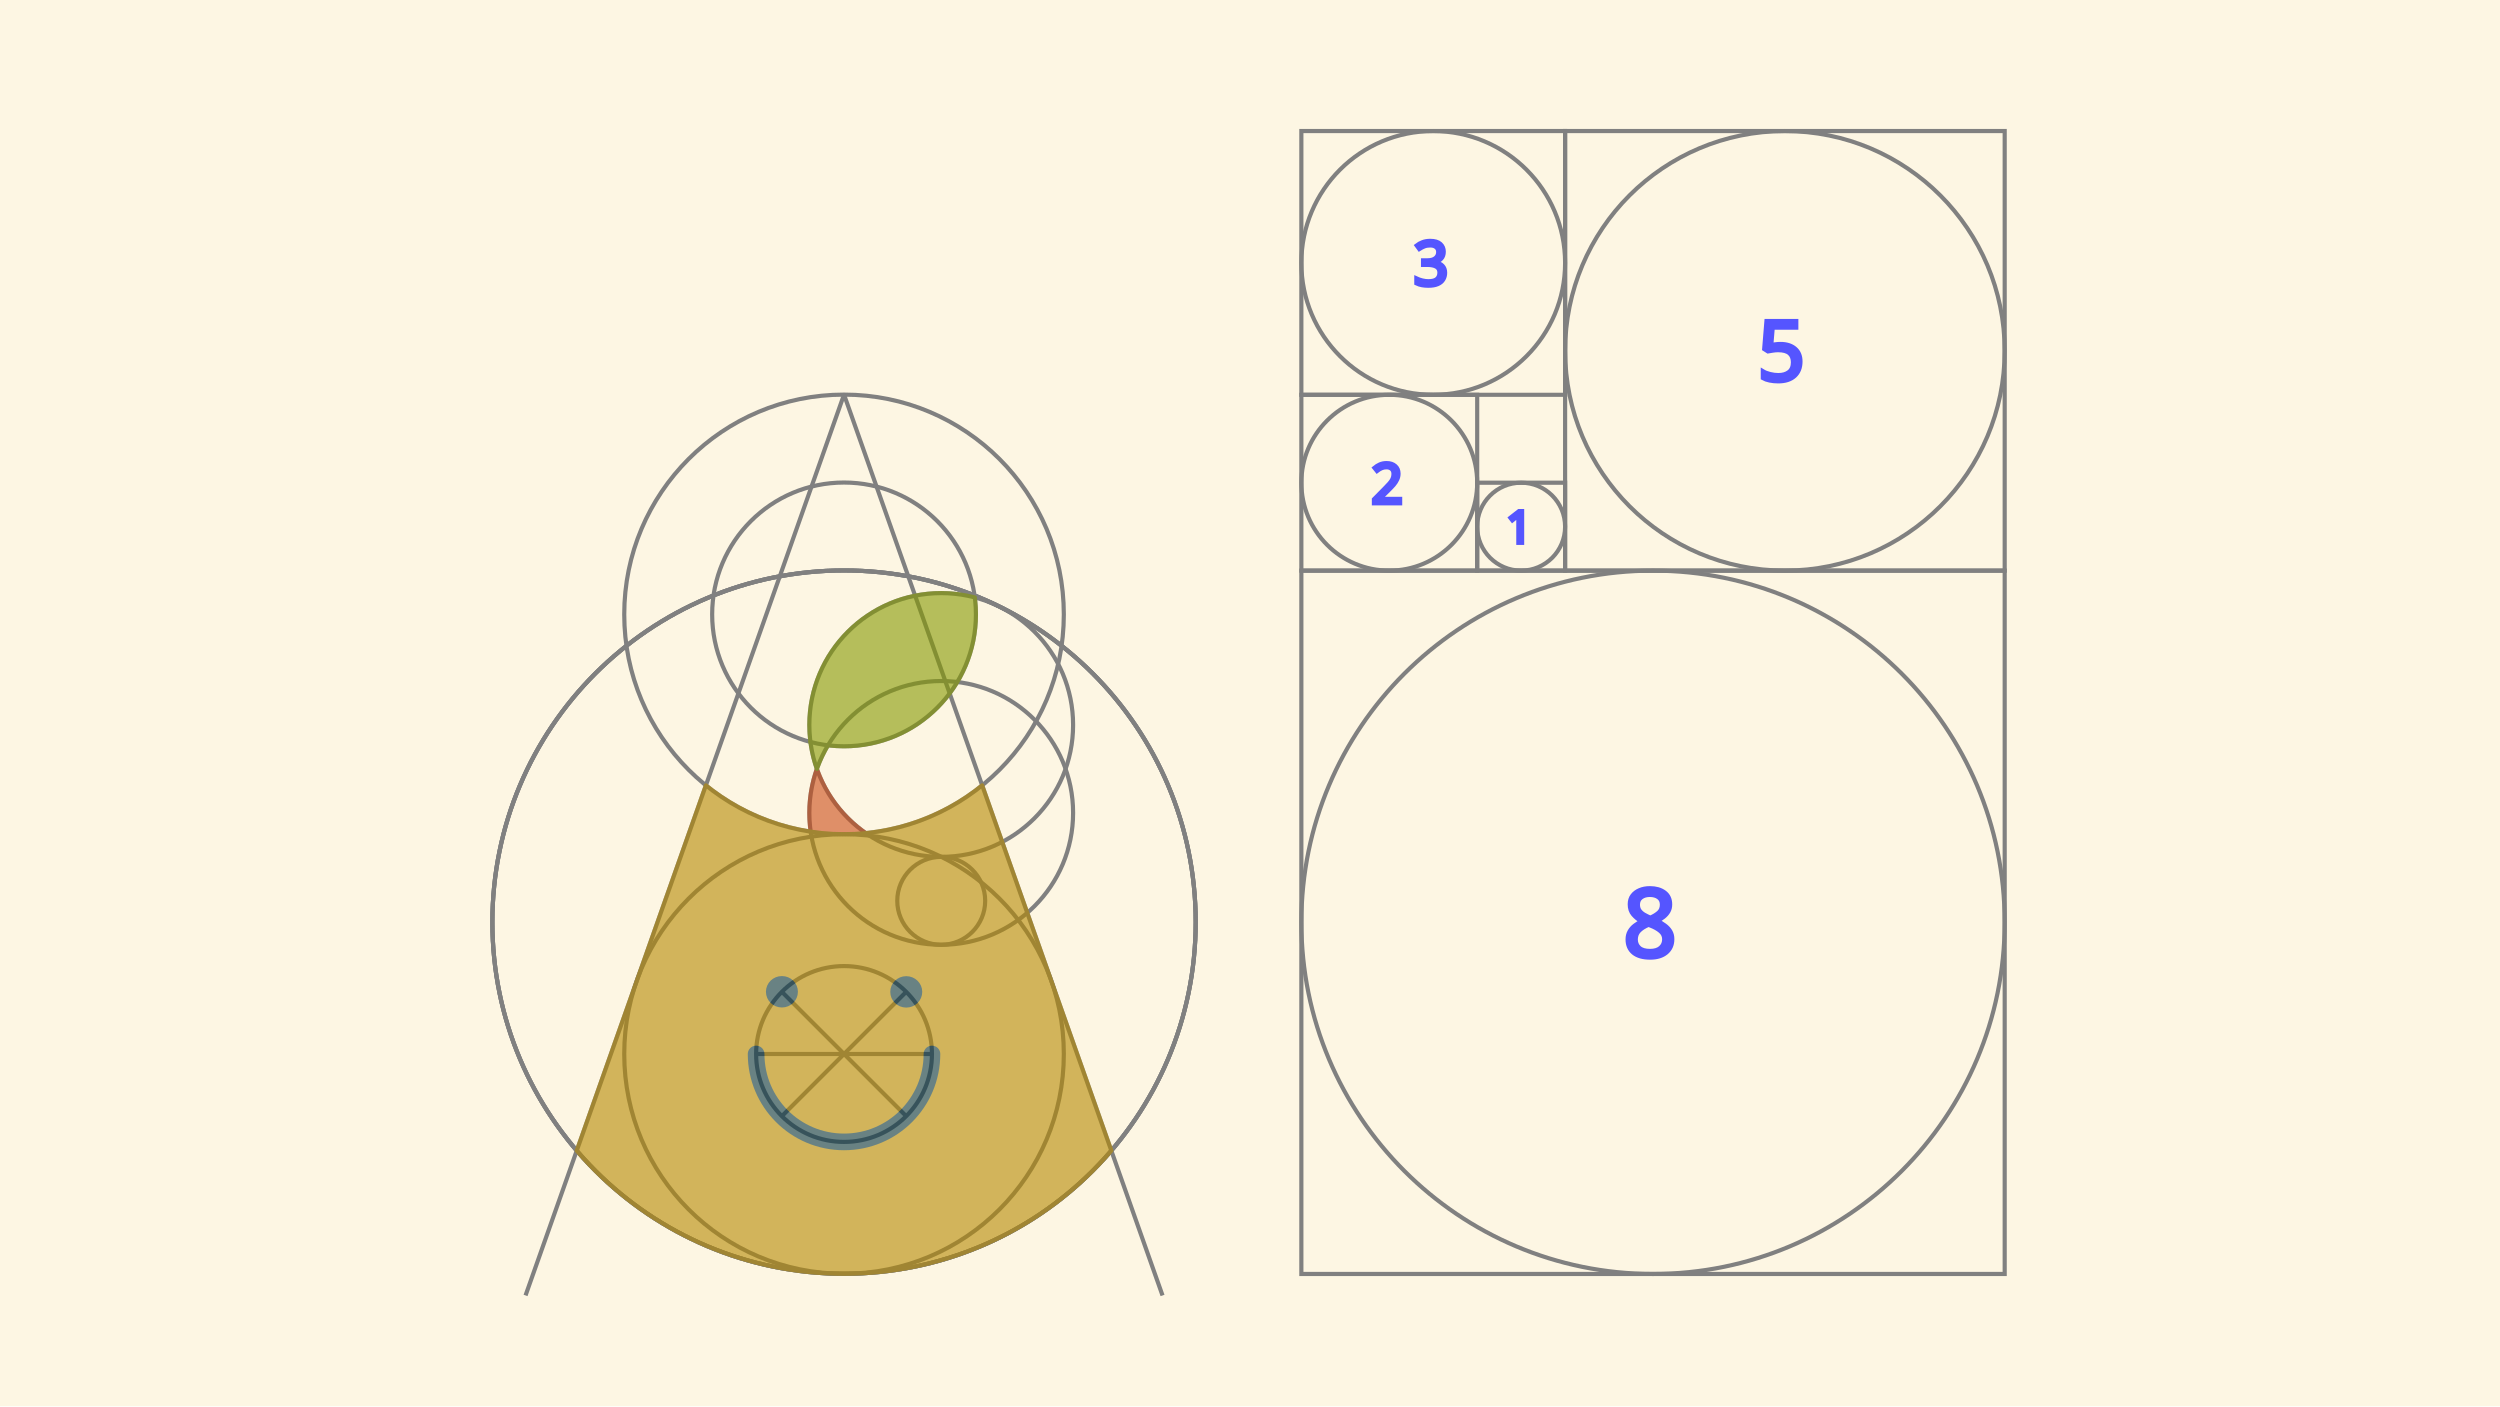
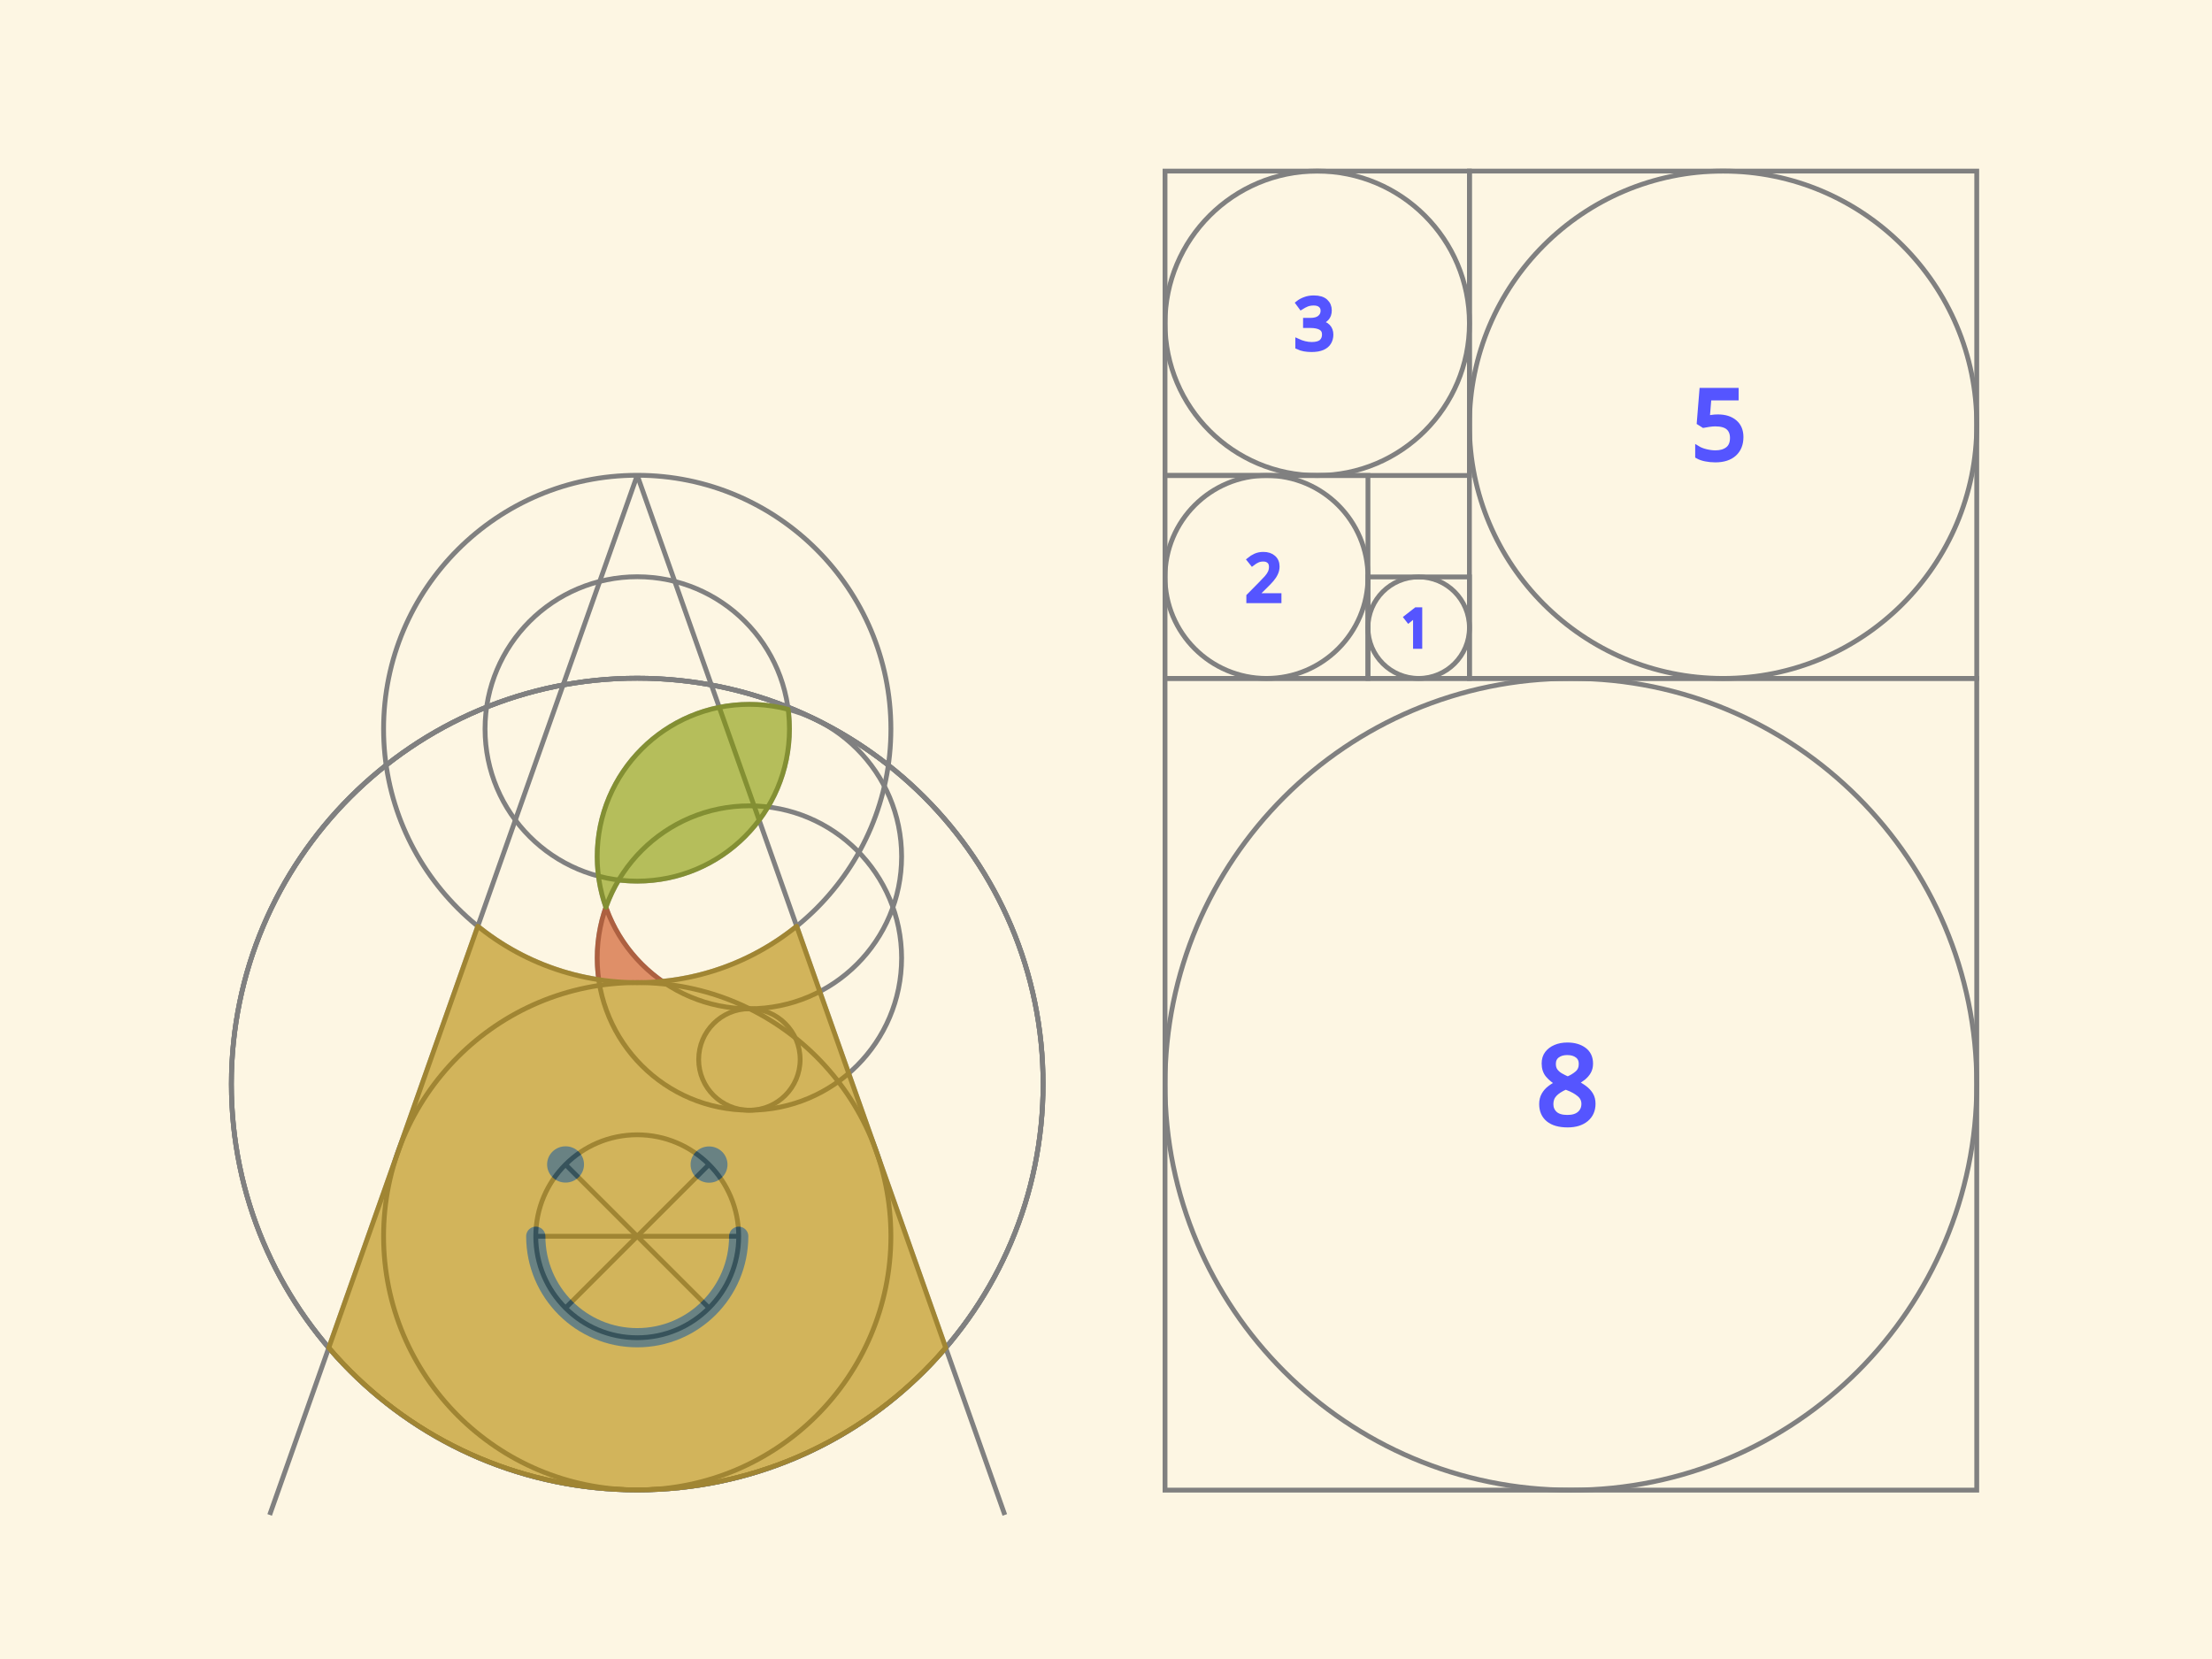
- <svg xmlns="http://www.w3.org/2000/svg" viewBox="0 0 600 337.5" version="1.1" id="svg28" width="600" height="337.5">
+ <svg xmlns="http://www.w3.org/2000/svg" viewBox="0 0 460 345" version="1.1" id="svg28" width="460" height="345">
  <defs id="defs2">
    <rect x="454.736" y="196.436" width="17.041" height="18.213" id="rect8" />
    <rect x="452.714" y="199.979" width="14.916" height="14.916" id="rect6" />
    <rect x="296.101" y="265.717" width="26.24" height="22.926" id="rect1" />
    <linearGradient id="linearGradient2983">
      <stop id="stop2981" offset="0" style="stop-color:#333333;stop-opacity:1;" />
    </linearGradient>
    <rect x="296.101" y="265.717" width="26.24" height="22.926" id="rect1-8" />
    <rect x="296.101" y="265.717" width="26.24" height="22.926" id="rect1-6" />
  </defs>
-   <g id="layer4" style="display:inline;opacity:1" transform="matrix(1.559921,0,0,1.128234,158.1811,-72.97756)">
-     <rect style="display:inline;opacity:1;fill:#fdf6e3;fill-opacity:1;stroke:none;stroke-width:0.848;stroke-linecap:round" id="rect992" width="384.635" height="299.14" x="-101.403" y="64.683" />
+   <g id="layer4" style="display:inline;opacity:1" transform="matrix(1.559921,0,0,1.128234,88.13078,-68.84772)">
+     <rect style="display:inline;opacity:1;fill:#fdf6e3;fill-opacity:1;stroke:none;stroke-width:0.751;stroke-linecap:round" id="rect992" width="294.887" height="305.788" x="-56.497" y="61.023" />
  </g>
-   <text xml:space="preserve" style="font-style:normal;font-variant:normal;font-weight:normal;font-stretch:normal;font-size:13.333px;font-family:sans-serif;-inkscape-font-specification:'sans-serif, Normal';font-variant-ligatures:normal;font-variant-caps:normal;font-variant-numeric:normal;font-variant-east-asian:normal;display:inline;opacity:1;fill:#5555ff;stroke:#5555ff;stroke-width:1;stroke-opacity:1" x="329.097" y="120.799" id="text18">
-     <tspan id="tspan18" style="font-style:normal;font-variant:normal;font-weight:normal;font-stretch:normal;font-size:13.333px;font-family:sans-serif;-inkscape-font-specification:'sans-serif, Normal';font-variant-ligatures:normal;font-variant-caps:normal;font-variant-numeric:normal;font-variant-east-asian:normal;stroke-width:1" x="329.097" y="120.799">2</tspan>
+   <text xml:space="preserve" style="font-style:normal;font-variant:normal;font-weight:normal;font-stretch:normal;font-size:13.333px;font-family:sans-serif;-inkscape-font-specification:'sans-serif, Normal';font-variant-ligatures:normal;font-variant-caps:normal;font-variant-numeric:normal;font-variant-east-asian:normal;display:inline;opacity:1;fill:#5555ff;stroke:#5555ff;stroke-width:1;stroke-opacity:1" x="259.046" y="124.928" id="text18">
+     <tspan id="tspan18" style="font-style:normal;font-variant:normal;font-weight:normal;font-stretch:normal;font-size:13.333px;font-family:sans-serif;-inkscape-font-specification:'sans-serif, Normal';font-variant-ligatures:normal;font-variant-caps:normal;font-variant-numeric:normal;font-variant-east-asian:normal;stroke-width:1" x="259.046" y="124.928">2</tspan>
  </text>
-   <text xml:space="preserve" style="font-style:normal;font-variant:normal;font-weight:normal;font-stretch:normal;font-size:14.667px;font-family:sans-serif;-inkscape-font-specification:'sans-serif, Normal';font-variant-ligatures:normal;font-variant-caps:normal;font-variant-numeric:normal;font-variant-east-asian:normal;display:inline;opacity:1;fill:#5555ff;stroke:#5555ff;stroke-width:1;stroke-opacity:1" x="339.267" y="68.432" id="text20">
-     <tspan id="tspan20" style="stroke-width:1" x="339.267" y="68.432">3</tspan>
+   <text xml:space="preserve" style="font-style:normal;font-variant:normal;font-weight:normal;font-stretch:normal;font-size:14.667px;font-family:sans-serif;-inkscape-font-specification:'sans-serif, Normal';font-variant-ligatures:normal;font-variant-caps:normal;font-variant-numeric:normal;font-variant-east-asian:normal;display:inline;opacity:1;fill:#5555ff;stroke:#5555ff;stroke-width:1;stroke-opacity:1" x="269.217" y="72.562" id="text20">
+     <tspan id="tspan20" style="stroke-width:1" x="269.217" y="72.562">3</tspan>
  </text>
-   <text xml:space="preserve" style="font-style:normal;font-variant:normal;font-weight:normal;font-stretch:normal;font-size:20px;font-family:sans-serif;-inkscape-font-specification:'sans-serif, Normal';font-variant-ligatures:normal;font-variant-caps:normal;font-variant-numeric:normal;font-variant-east-asian:normal;display:inline;opacity:1;fill:#5555ff;stroke:#5555ff;stroke-width:1;stroke-opacity:1" x="421.813" y="91.32" id="text22">
-     <tspan id="tspan22" style="stroke-width:1" x="421.813" y="91.32">5</tspan>
+   <text xml:space="preserve" style="font-style:normal;font-variant:normal;font-weight:normal;font-stretch:normal;font-size:20px;font-family:sans-serif;-inkscape-font-specification:'sans-serif, Normal';font-variant-ligatures:normal;font-variant-caps:normal;font-variant-numeric:normal;font-variant-east-asian:normal;display:inline;opacity:1;fill:#5555ff;stroke:#5555ff;stroke-width:1;stroke-opacity:1" x="351.763" y="95.45" id="text22">
+     <tspan id="tspan22" style="stroke-width:1" x="351.763" y="95.45">5</tspan>
  </text>
-   <text xml:space="preserve" style="font-style:normal;font-variant:normal;font-weight:normal;font-stretch:normal;font-size:22.667px;font-family:sans-serif;-inkscape-font-specification:'sans-serif, Normal';font-variant-ligatures:normal;font-variant-caps:normal;font-variant-numeric:normal;font-variant-east-asian:normal;display:inline;opacity:1;fill:#5555ff;stroke:#5555ff;stroke-width:1;stroke-opacity:1" x="389.521" y="229.59" id="text27">
-     <tspan style="stroke-width:1" x="389.521" y="229.59" id="tspan28">8</tspan>
+   <text xml:space="preserve" style="font-style:normal;font-variant:normal;font-weight:normal;font-stretch:normal;font-size:22.667px;font-family:sans-serif;-inkscape-font-specification:'sans-serif, Normal';font-variant-ligatures:normal;font-variant-caps:normal;font-variant-numeric:normal;font-variant-east-asian:normal;display:inline;opacity:1;fill:#5555ff;stroke:#5555ff;stroke-width:1;stroke-opacity:1" x="319.471" y="233.72" id="text27">
+     <tspan style="stroke-width:1" x="319.471" y="233.72" id="tspan28">8</tspan>
  </text>
-   <text xml:space="preserve" style="font-style:normal;font-variant:normal;font-weight:normal;font-stretch:normal;font-size:10.667px;font-family:sans-serif;-inkscape-font-specification:'sans-serif, Normal';font-variant-ligatures:normal;font-variant-caps:normal;font-variant-numeric:normal;font-variant-east-asian:normal;display:inline;opacity:1;fill:#5555ff;stroke:#5555ff;stroke-width:1;stroke-opacity:1" x="361.529" y="130.29" id="text30">
-     <tspan id="tspan30" style="font-style:normal;font-variant:normal;font-weight:normal;font-stretch:normal;font-size:10.667px;font-family:sans-serif;-inkscape-font-specification:'sans-serif, Normal';font-variant-ligatures:normal;font-variant-caps:normal;font-variant-numeric:normal;font-variant-east-asian:normal;stroke-width:1" x="361.529" y="130.29">1</tspan>
+   <text xml:space="preserve" style="font-style:normal;font-variant:normal;font-weight:normal;font-stretch:normal;font-size:10.667px;font-family:sans-serif;-inkscape-font-specification:'sans-serif, Normal';font-variant-ligatures:normal;font-variant-caps:normal;font-variant-numeric:normal;font-variant-east-asian:normal;display:inline;opacity:1;fill:#5555ff;stroke:#5555ff;stroke-width:1;stroke-opacity:1" x="291.479" y="134.42" id="text30">
+     <tspan id="tspan30" style="font-style:normal;font-variant:normal;font-weight:normal;font-stretch:normal;font-size:10.667px;font-family:sans-serif;-inkscape-font-specification:'sans-serif, Normal';font-variant-ligatures:normal;font-variant-caps:normal;font-variant-numeric:normal;font-variant-east-asian:normal;stroke-width:1" x="291.479" y="134.42">1</tspan>
  </text>
-   <g id="g3035" style="display:inline;opacity:1" transform="translate(121.211,-3.526204)">
+   <g id="g3035" style="display:inline;opacity:1" transform="translate(51.16074,0.6036283)">
    <path style="display:inline;opacity:1;fill:none;stroke:#808080;stroke-width:1;stroke-linecap:round;stroke-miterlimit:4;stroke-dasharray:none;stroke-opacity:1" d="m 307.165,34.977 a 52.75,52.75 0 0 1 52.75,52.75 52.75,52.75 0 0 1 -52.75,52.75 52.75,52.75 0 0 1 -52.75,-52.75 52.75,52.75 0 0 1 52.75,-52.75" id="path109" />
    <path style="display:inline;opacity:1;fill:none;stroke:#808080;stroke-width:1;stroke-linecap:round;stroke-miterlimit:4;stroke-dasharray:none;stroke-opacity:1" d="M 254.415,140.477 V 34.977 h 105.5 V 140.477 Z" id="path107" />
    <path style="display:inline;opacity:1;fill:none;stroke:#808080;stroke-width:1;stroke-linecap:round;stroke-miterlimit:4;stroke-dasharray:none;stroke-opacity:1" d="m 243.865,119.376 a 10.55,10.55 0 0 1 10.55,10.55 10.55,10.55 0 0 1 -10.55,10.55 10.55,10.55 0 0 1 -10.55,-10.55 10.55,10.55 0 0 1 10.55,-10.55" id="path105" />
    <path style="display:inline;opacity:1;fill:none;stroke:#808080;stroke-width:1;stroke-linecap:round;stroke-miterlimit:4;stroke-dasharray:none;stroke-opacity:1" d="m 233.315,140.476 v -21.1 h 21.1 v 21.1 z" id="path103" />
    <path style="display:inline;opacity:1;fill:none;stroke:#808080;stroke-width:1;stroke-linecap:round;stroke-miterlimit:4;stroke-dasharray:none;stroke-opacity:1" d="m 275.515,140.477 a 84.4,84.4 0 0 1 84.4,84.4 84.4,84.4 0 0 1 -84.4,84.4 84.4,84.4 0 0 1 -84.4,-84.4 84.4,84.4 0 0 1 84.4,-84.4" id="path101" />
    <path style="display:inline;opacity:1;fill:none;stroke:#808080;stroke-width:1;stroke-linecap:round;stroke-miterlimit:4;stroke-dasharray:none;stroke-opacity:1" d="m 222.765,34.977 a 31.65,31.65 0 0 1 31.65,31.65 31.65,31.65 0 0 1 -31.65,31.65 31.65,31.65 0 0 1 -31.65,-31.65 31.65,31.65 0 0 1 31.65,-31.65" id="path99" />
    <path style="display:inline;opacity:1;fill:none;stroke:#808080;stroke-width:1;stroke-linecap:round;stroke-miterlimit:4;stroke-dasharray:none;stroke-opacity:1" d="M 212.215,98.277 A 21.1,21.1 0 0 1 233.315,119.377 21.1,21.1 0 0 1 212.215,140.477 21.1,21.1 0 0 1 191.115,119.377 21.1,21.1 0 0 1 212.215,98.277" id="path97" />
    <path style="display:inline;opacity:1;fill:none;stroke:#808080;stroke-width:1;stroke-linecap:round;stroke-miterlimit:4;stroke-dasharray:none;stroke-opacity:1" d="M 191.115,309.277 V 140.477 H 359.915 v 168.8 z" id="path95" />
    <path style="display:inline;opacity:1;fill:none;stroke:#808080;stroke-width:1;stroke-linecap:round;stroke-miterlimit:4;stroke-dasharray:none;stroke-opacity:1" d="m 191.115,98.277 v -63.3 h 63.3 v 63.3 z" id="path92" />
    <path style="display:inline;opacity:1;fill:none;stroke:#808080;stroke-width:1;stroke-linecap:round;stroke-miterlimit:4;stroke-dasharray:none;stroke-opacity:1" d="M 191.115,140.477 V 98.277 h 42.2 v 42.2 z" id="path973" />
  </g>
-   <g id="g997" style="display:inline" transform="translate(121.211,-3.526204)">
+   <g id="g997" style="display:inline" transform="translate(51.16074,0.6036283)">
    <ellipse style="display:inline;opacity:1;fill:none;stroke:#808080;stroke-width:1;stroke-linecap:round;stroke-miterlimit:4;stroke-dasharray:none;stroke-opacity:1" id="ellipse1129" cx="81.357" cy="224.834" rx="84.4" ry="84.4" />
    <ellipse style="display:inline;opacity:1;fill:none;stroke:#808080;stroke-width:1;stroke-linecap:round;stroke-miterlimit:4;stroke-dasharray:none;stroke-opacity:1" id="ellipse1132" cx="-81.357" cy="224.834" rx="84.4" ry="84.4" transform="scale(-1,1)" />
  </g>
-   <g id="layer14" style="display:inline;opacity:1" transform="translate(121.211,-3.526204)">
+   <g id="layer14" style="display:inline;opacity:1" transform="translate(51.16074,0.6036283)">
    <g id="layer11" style="display:inline;opacity:1">
      <ellipse ry="31.65" rx="31.65" cy="177.522" cx="104.683" id="ellipse1022" style="display:inline;opacity:1;fill:none;stroke:#808080;stroke-width:1;stroke-linecap:round;stroke-miterlimit:4;stroke-dasharray:none;stroke-opacity:1" />
      <path style="display:inline;opacity:1;fill:none;stroke:#808080;stroke-width:1;stroke-linecap:round;stroke-miterlimit:4;stroke-dasharray:none;stroke-opacity:1" d="m 104.683,209.172 a 10.55,10.55 0 0 1 10.55,10.55 10.55,10.55 0 0 1 -10.55,10.55 10.55,10.55 0 0 1 -10.55,-10.55 10.55,10.55 0 0 1 10.55,-10.55" id="path113" />
      <ellipse ry="31.65" rx="31.65" cy="198.622" cx="104.683" id="ellipse116" style="display:inline;opacity:1;fill:none;stroke:#808080;stroke-width:1;stroke-linecap:round;stroke-miterlimit:4;stroke-dasharray:none;stroke-opacity:1" />
    </g>
    <g id="layer6" style="display:inline;opacity:1">
      <ellipse ry="31.65" rx="31.65" cy="150.984" cx="81.357" id="ellipse1078" style="display:inline;opacity:1;fill:none;stroke:#808080;stroke-width:1;stroke-linecap:round;stroke-miterlimit:4;stroke-dasharray:none;stroke-opacity:1" />
    </g>
    <g id="layer7" style="display:inline;opacity:1">
      <ellipse style="display:inline;opacity:1;fill:none;stroke:#808080;stroke-width:1;stroke-linecap:round;stroke-miterlimit:4;stroke-dasharray:none;stroke-opacity:1" id="ellipse1002" cx="81.357" cy="224.834" rx="84.4" ry="84.4" />
      <ellipse style="display:inline;opacity:1;fill:none;stroke:#808080;stroke-width:1;stroke-linecap:round;stroke-miterlimit:4;stroke-dasharray:none;stroke-opacity:1" id="ellipse1004" cx="81.357" cy="256.484" rx="21.1" ry="21.1" />
      <path d="M 90.242,203.868" style="display:inline;opacity:1;fill:none;stroke:#808080;stroke-width:1;stroke-linecap:round;stroke-miterlimit:4;stroke-dasharray:none;stroke-opacity:1" id="path1008" />
      <path id="path1010" d="M 69.065,203.705" style="display:inline;opacity:1;fill:none;stroke:#808080;stroke-width:1;stroke-linecap:round;stroke-miterlimit:4;stroke-dasharray:none;stroke-opacity:1" />
      <path id="path1020" style="display:inline;opacity:1;fill:none;stroke:#808080;stroke-width:1px;stroke-linecap:butt;stroke-linejoin:miter;stroke-opacity:1" d="M 96.264,241.577 66.437,271.404" />
      <path id="path1198" style="display:inline;opacity:1;fill:none;stroke:#808080;stroke-width:1px;stroke-linecap:butt;stroke-linejoin:miter;stroke-opacity:1" d="m 66.444,241.571 29.833,29.833" />
      <path style="opacity:1;fill:none;stroke:#808080;stroke-width:1px;stroke-linecap:butt;stroke-linejoin:miter;stroke-opacity:1" d="M 60.257,256.484 H 102.457" id="path94" />
      <ellipse style="display:inline;opacity:1;fill:none;stroke:#808080;stroke-width:1;stroke-linecap:round;stroke-miterlimit:4;stroke-dasharray:none;stroke-opacity:1" id="ellipse1000" cx="81.357" cy="256.484" rx="52.75" ry="52.75" />
      <ellipse style="display:inline;opacity:1;fill:none;stroke:#808080;stroke-width:1;stroke-linecap:round;stroke-miterlimit:4;stroke-dasharray:none;stroke-opacity:1" id="ellipse94" cx="81.357" cy="150.984" rx="52.75" ry="52.75" />
      <path id="path1019" style="display:inline;opacity:1;fill:none;stroke:#808080;stroke-width:1px;stroke-linecap:butt;stroke-linejoin:miter;stroke-opacity:1" d="M 81.357,98.234 4.918,314.435" />
      <path id="path1022" style="display:inline;opacity:1;fill:none;stroke:#808080;stroke-width:1px;stroke-linecap:butt;stroke-linejoin:miter;stroke-opacity:1" d="M 81.357,98.234 157.795,314.435" />
    </g>
  </g>
-   <g id="layer2" style="display:inline;opacity:0.598" transform="translate(121.211,-3.526204)">
+   <g id="layer2" style="display:inline;opacity:0.598" transform="translate(51.16074,0.6036283)">
    <g id="g979" style="display:inline">
      <g id="layer12" style="display:inline;opacity:1">
        <path style="opacity:1;fill:#cb4b16;fill-opacity:1;stroke:none;stroke-width:3.6;stroke-linecap:round;stroke-miterlimit:4;stroke-dasharray:none;stroke-opacity:1" d="m 73.356,203.124 c -0.498,-4.568 -0.679,-9.561 1.487,-15.052 3.032,7.277 6.133,11.079 11.726,15.404 -4.621,0.258 -9.068,0.212 -13.214,-0.352 z" id="path1084" />
      </g>
      <g id="layer13" style="display:inline;opacity:1">
        <path id="path1104" style="display:inline;opacity:1;fill:none;stroke:#cb4b16;stroke-width:1;stroke-linecap:round;stroke-miterlimit:4;stroke-dasharray:none;stroke-opacity:1" d="M 86.57,203.477 A 31.65,31.65 0 0 1 74.843,188.073 m -1.488,15.053 a 31.65,31.65 0 0 1 -0.322,-4.504 31.65,31.65 0 0 1 1.81,-10.55 m 11.727,15.405 a 52.75,52.75 0 0 1 -5.213,0.258 52.75,52.75 0 0 1 -8.001,-0.61" />
      </g>
    </g>
    <g id="g1057" style="display:inline">
      <g id="layer8" style="display:inline">
        <path style="opacity:1;fill:#859900;fill-opacity:1;fill-rule:evenodd;stroke:none;stroke-width:1;stroke-linecap:round;stroke-linejoin:miter;stop-color:#000000" d="m 73.295,181.59 c -2.369,-23.044 17.23,-39.829 39.561,-35.003 2.909,25.798 -21.55,40.771 -39.561,35.003 z" id="path1200" />
        <path style="display:inline;opacity:1;fill:#859900;fill-opacity:1;stroke:none;stroke-width:3.6;stroke-linecap:round;stroke-miterlimit:4;stroke-dasharray:none;stroke-opacity:1" d="m 73.295,181.59 c 0.12,1.576 0.622,3.36 1.549,6.485 0.957,-1.764 1.83,-3.802 2.662,-5.676 -1.161,-0.164 -3.471,-0.598 -4.211,-0.809 z" id="path1086" />
      </g>
      <g id="layer9" style="display:inline">
        <path id="path162" style="display:inline;opacity:1;fill:none;stroke:#859900;stroke-width:1;stroke-linecap:round;stroke-miterlimit:4;stroke-dasharray:none;stroke-opacity:1" d="m 73.295,181.59 a 31.65,31.65 0 0 1 -0.263,-4.069 31.65,31.65 0 0 1 31.65,-31.65 31.65,31.65 0 0 1 8.06,1.043 m 0.002,4.1e-4 a 31.65,31.65 0 0 1 0.263,4.069 v 0 a 31.65,31.65 0 0 1 -31.65,31.65 31.65,31.65 0 0 1 -8.06,-1.043" />
        <path id="path1100" style="display:inline;opacity:1;fill:none;stroke:#859900;stroke-width:1;stroke-linecap:round;stroke-miterlimit:4;stroke-dasharray:none;stroke-opacity:1" d="m 74.843,188.073 a 31.65,31.65 0 0 1 -1.548,-6.482 m 1.548,6.481 a 31.65,31.65 0 0 1 2.664,-5.673 m 5.81e-4,3.2e-4 a 31.65,31.65 0 0 1 -4.21,-0.808" />
      </g>
    </g>
    <g id="layer1" style="display:inline;opacity:1">
      <g id="layer3" style="display:inline;opacity:1">
        <path id="path953" d="m 79.214,309.207 c -21.49,-0.04 -44.606,-9.655 -62.008,-29.527 l 30.995,-87.668 c 9.899,7.192 18.478,11.525 33.155,11.722 16.951,-0.181 25.371,-6.434 33.155,-11.722 l 30.995,87.667 c -18.742,21.59 -42.98,29.969 -66.293,29.528 z" style="display:inline;opacity:1;fill:#b58900;fill-opacity:1;stroke:none;stroke-width:1;stroke-linecap:round" />
      </g>
      <g id="layer15" style="display:inline;opacity:1">
        <path id="path995" style="display:inline;opacity:1;fill:none;stroke:#b58900;stroke-width:1px;stroke-linecap:round;stroke-linejoin:miter;stroke-opacity:1" d="m 114.512,192.012 30.995,87.667 m 7.9e-4,6.1e-4 A 84.4,84.4 0 0 1 81.357,309.234 84.4,84.4 0 0 1 17.206,279.68 M 48.202,192.012 17.207,279.679 M 114.513,192.012 A 52.75,52.75 0 0 1 81.357,203.734 52.75,52.75 0 0 1 48.201,192.012" />
      </g>
    </g>
    <g id="g986" style="display:inline">
      <ellipse ry="3.023" rx="3.088" cy="241.551" cx="66.45" id="ellipse922" style="display:inline;opacity:1;fill:#073642;fill-opacity:1;stroke:#073642;stroke-width:1.5;stroke-linecap:round;stroke-miterlimit:4;stroke-dasharray:none;stroke-opacity:1" />
      <ellipse style="display:inline;opacity:1;fill:#073642;fill-opacity:1;stroke:#073642;stroke-width:1.5;stroke-linecap:round;stroke-miterlimit:4;stroke-dasharray:none;stroke-opacity:1" id="ellipse924" cx="96.29" cy="241.577" rx="3.088" ry="3.023" />
      <path d="M 102.457,256.484 A 21.1,21.1 0 0 1 81.357,277.584 21.1,21.1 0 0 1 60.257,256.484" style="display:inline;opacity:1;fill:none;stroke:#073642;stroke-width:4;stroke-linecap:round;stroke-miterlimit:4;stroke-dasharray:none;stroke-opacity:1" id="path926" />
    </g>
  </g>
</svg>
